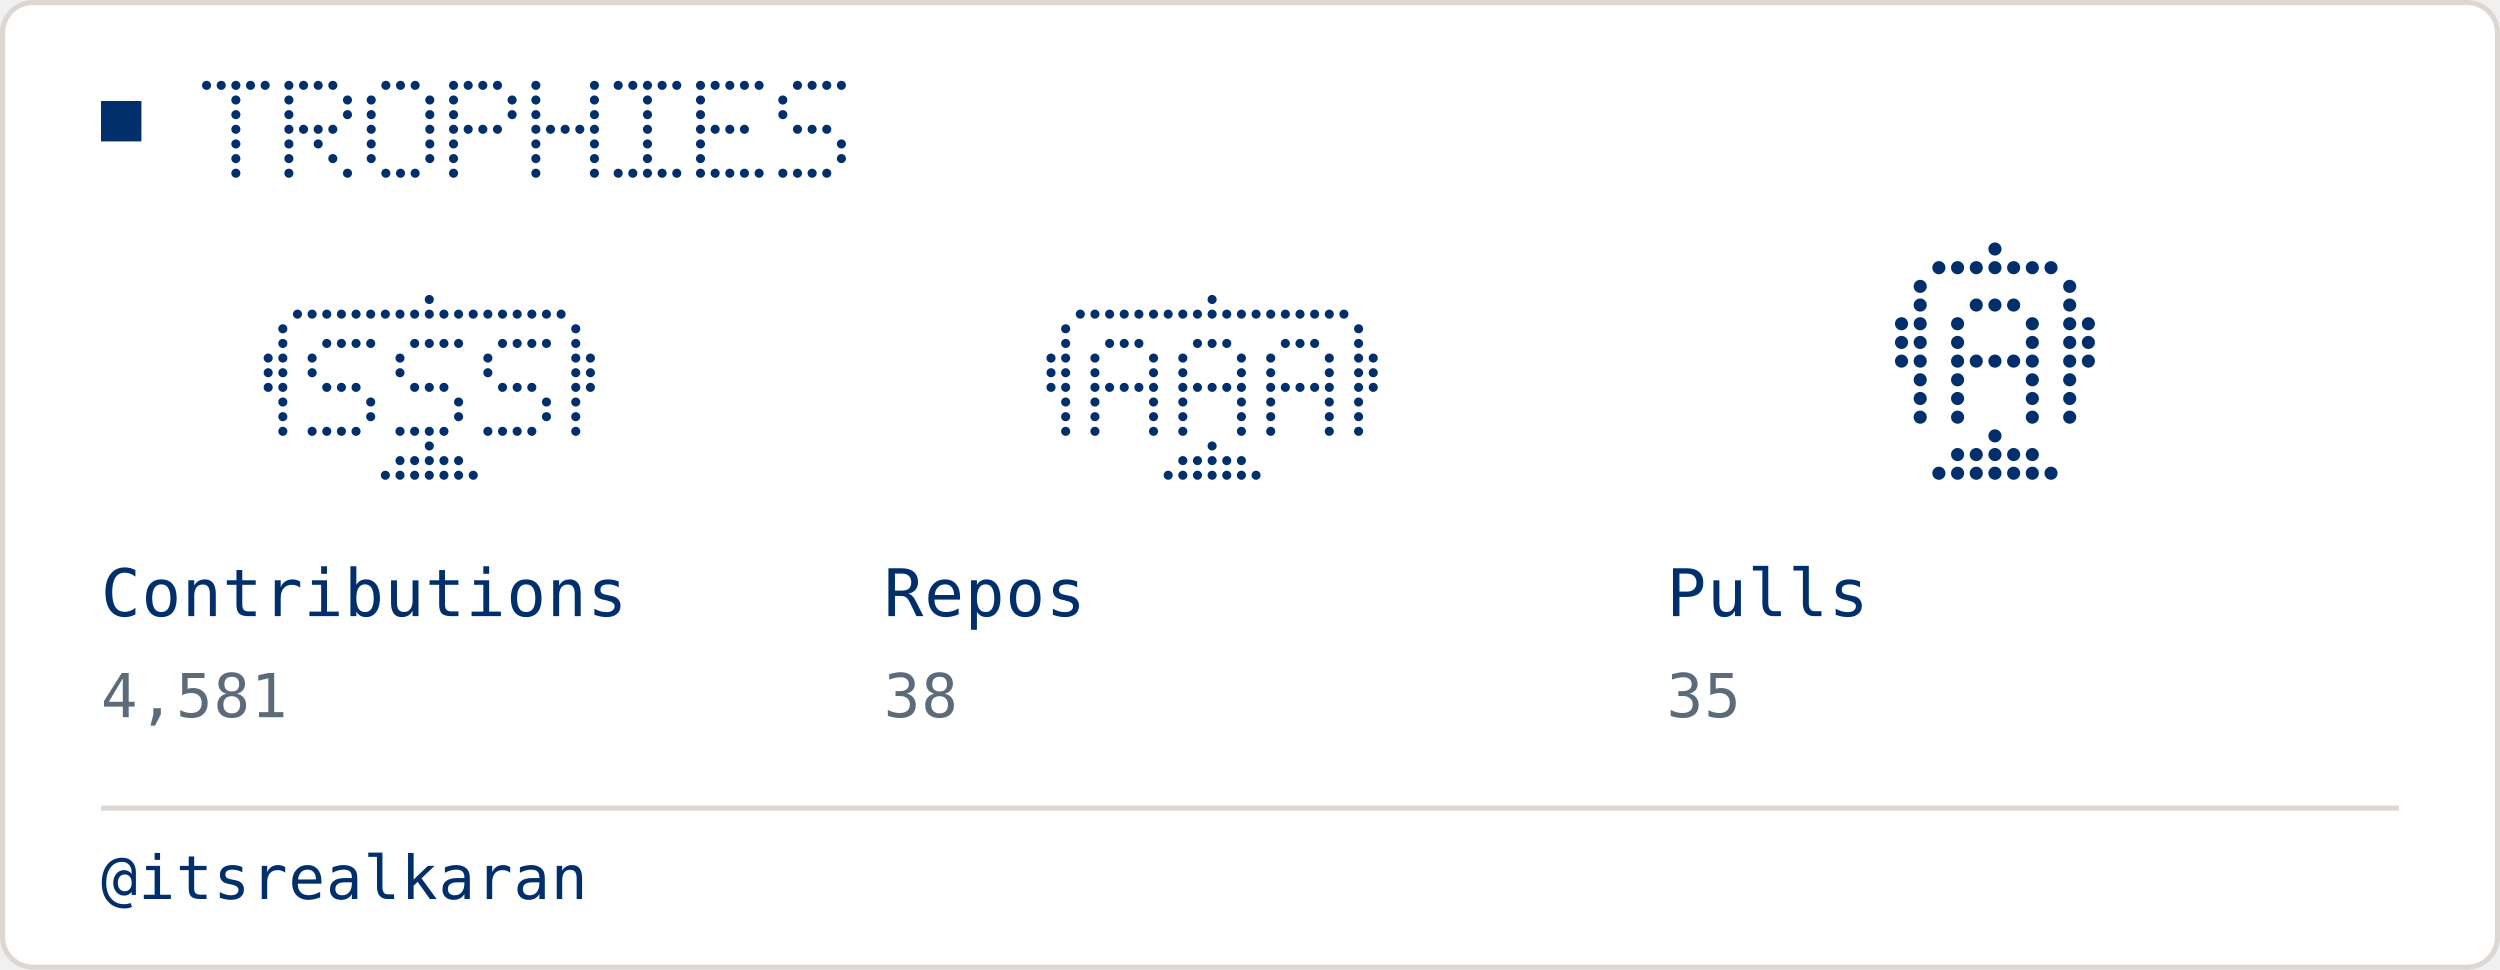
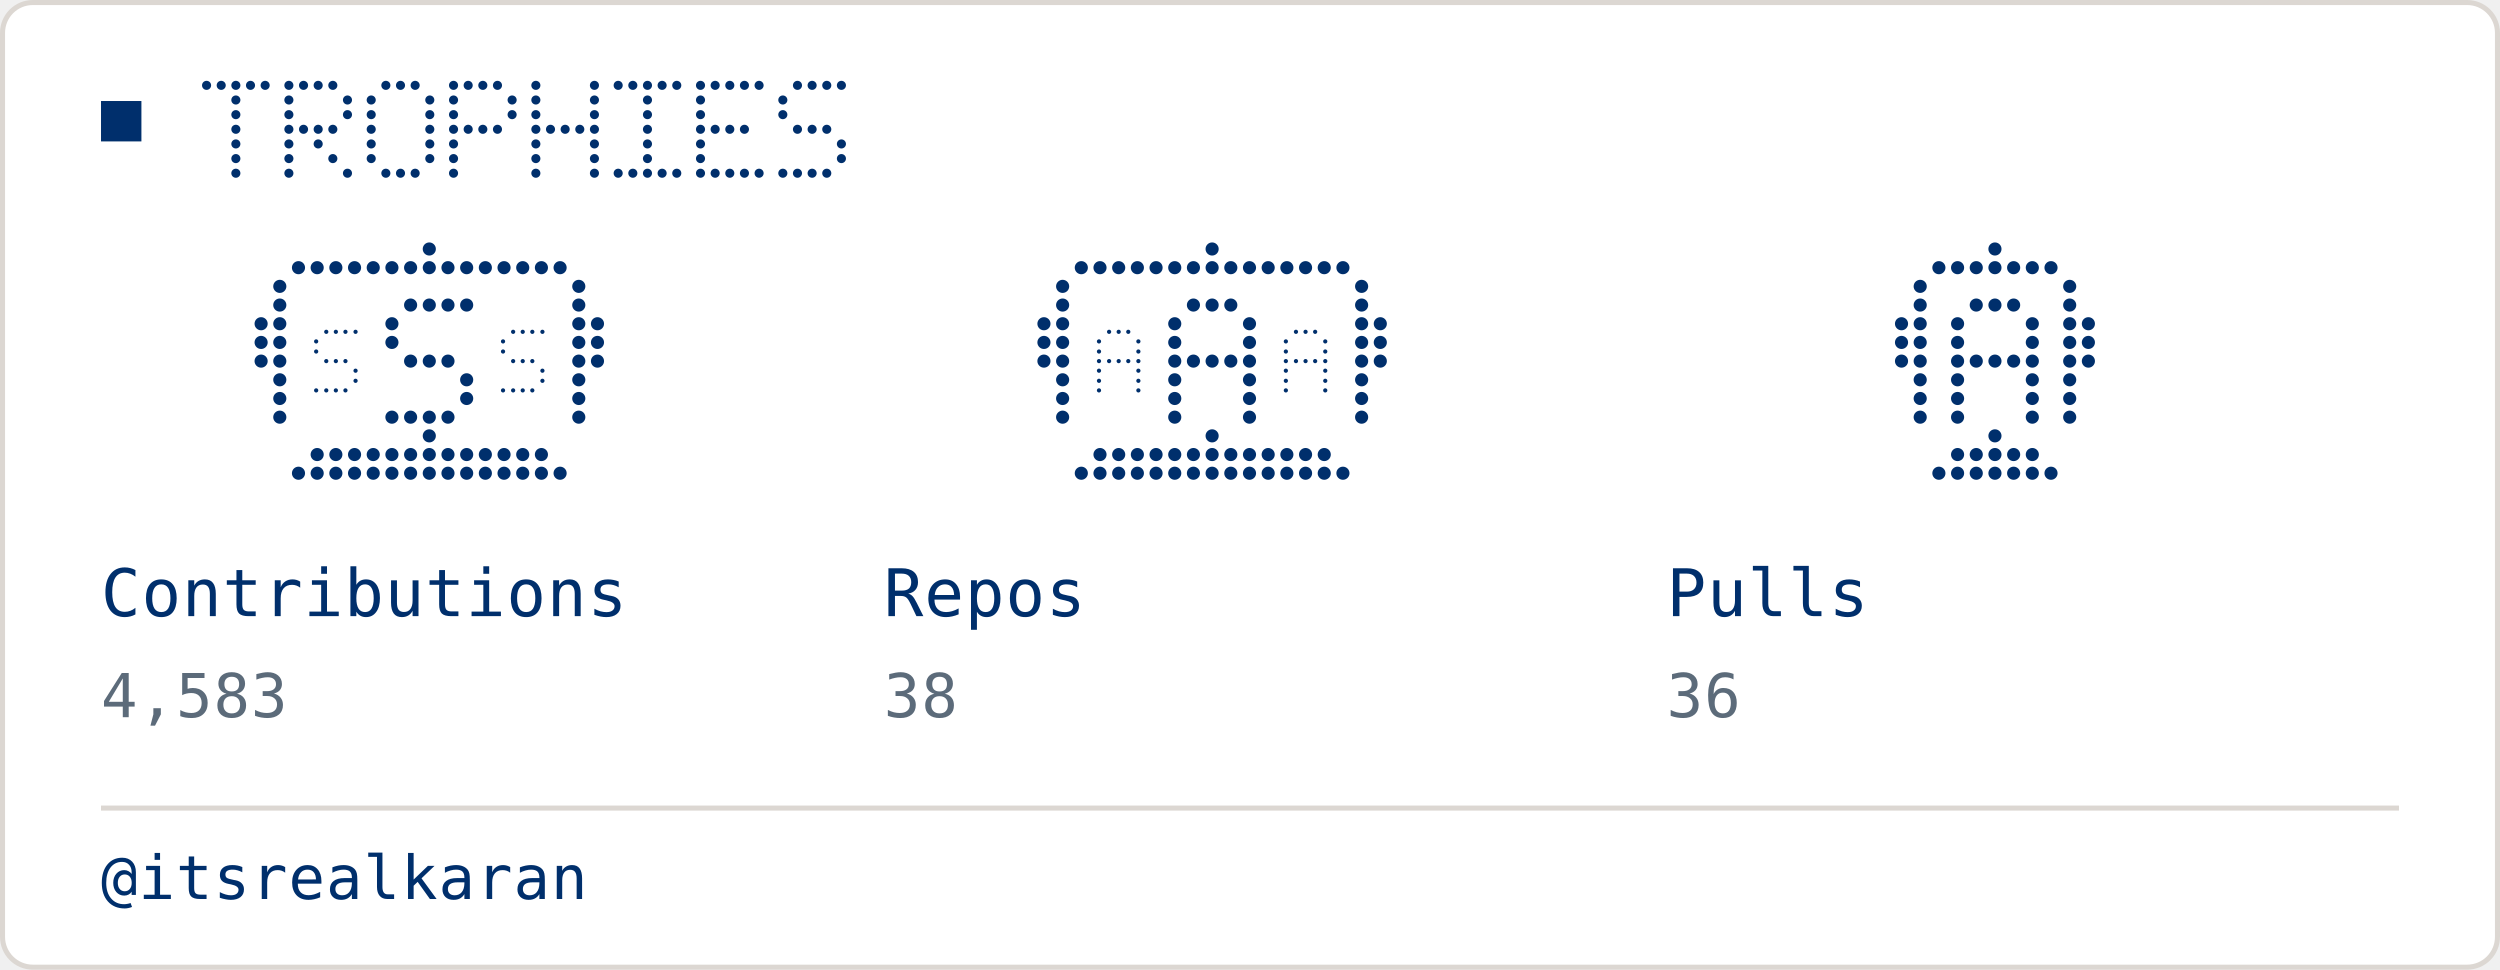
<svg xmlns="http://www.w3.org/2000/svg" width="495" height="192" viewBox="0 0 495 192" role="img">
  <rect x="0.5" y="0.5" width="494" height="191" rx="6" fill="#FFFFFF" stroke="#DCD7D2" stroke-width="1" />
  <rect x="20" y="20" width="8" height="8" fill="#002F6C" />
  <circle cx="40.9" cy="16.9" r="0.90" fill="#002F6C" />
  <circle cx="43.8" cy="16.9" r="0.90" fill="#002F6C" />
  <circle cx="46.7" cy="16.9" r="0.90" fill="#002F6C" />
  <circle cx="49.6" cy="16.9" r="0.90" fill="#002F6C" />
  <circle cx="52.5" cy="16.9" r="0.90" fill="#002F6C" />
  <circle cx="46.7" cy="19.8" r="0.90" fill="#002F6C" />
  <circle cx="46.7" cy="22.7" r="0.90" fill="#002F6C" />
  <circle cx="46.7" cy="25.6" r="0.90" fill="#002F6C" />
  <circle cx="46.7" cy="28.5" r="0.90" fill="#002F6C" />
  <circle cx="46.7" cy="31.4" r="0.90" fill="#002F6C" />
  <circle cx="46.7" cy="34.3" r="0.90" fill="#002F6C" />
  <circle cx="57.2" cy="16.9" r="0.90" fill="#002F6C" />
  <circle cx="60.1" cy="16.9" r="0.90" fill="#002F6C" />
  <circle cx="63.0" cy="16.9" r="0.90" fill="#002F6C" />
  <circle cx="65.9" cy="16.9" r="0.90" fill="#002F6C" />
  <circle cx="57.2" cy="19.8" r="0.90" fill="#002F6C" />
  <circle cx="68.8" cy="19.8" r="0.90" fill="#002F6C" />
  <circle cx="57.2" cy="22.7" r="0.90" fill="#002F6C" />
  <circle cx="68.8" cy="22.7" r="0.90" fill="#002F6C" />
  <circle cx="57.2" cy="25.6" r="0.90" fill="#002F6C" />
  <circle cx="60.1" cy="25.6" r="0.90" fill="#002F6C" />
  <circle cx="63.0" cy="25.6" r="0.90" fill="#002F6C" />
  <circle cx="65.9" cy="25.6" r="0.90" fill="#002F6C" />
  <circle cx="57.2" cy="28.5" r="0.90" fill="#002F6C" />
  <circle cx="63.0" cy="28.5" r="0.90" fill="#002F6C" />
  <circle cx="57.2" cy="31.4" r="0.90" fill="#002F6C" />
  <circle cx="65.9" cy="31.4" r="0.90" fill="#002F6C" />
  <circle cx="57.2" cy="34.3" r="0.90" fill="#002F6C" />
  <circle cx="68.8" cy="34.3" r="0.90" fill="#002F6C" />
  <circle cx="76.4" cy="16.9" r="0.90" fill="#002F6C" />
  <circle cx="79.3" cy="16.9" r="0.90" fill="#002F6C" />
  <circle cx="82.2" cy="16.9" r="0.90" fill="#002F6C" />
  <circle cx="73.5" cy="19.8" r="0.90" fill="#002F6C" />
  <circle cx="85.1" cy="19.8" r="0.90" fill="#002F6C" />
  <circle cx="73.5" cy="22.7" r="0.90" fill="#002F6C" />
  <circle cx="85.1" cy="22.7" r="0.90" fill="#002F6C" />
  <circle cx="73.5" cy="25.6" r="0.90" fill="#002F6C" />
  <circle cx="85.1" cy="25.6" r="0.90" fill="#002F6C" />
  <circle cx="73.5" cy="28.5" r="0.90" fill="#002F6C" />
  <circle cx="85.1" cy="28.5" r="0.90" fill="#002F6C" />
  <circle cx="73.5" cy="31.4" r="0.90" fill="#002F6C" />
  <circle cx="85.1" cy="31.4" r="0.90" fill="#002F6C" />
  <circle cx="76.4" cy="34.3" r="0.90" fill="#002F6C" />
  <circle cx="79.3" cy="34.3" r="0.90" fill="#002F6C" />
  <circle cx="82.2" cy="34.3" r="0.90" fill="#002F6C" />
  <circle cx="89.8" cy="16.9" r="0.90" fill="#002F6C" />
  <circle cx="92.7" cy="16.9" r="0.90" fill="#002F6C" />
  <circle cx="95.6" cy="16.9" r="0.90" fill="#002F6C" />
  <circle cx="98.5" cy="16.9" r="0.90" fill="#002F6C" />
  <circle cx="89.8" cy="19.8" r="0.90" fill="#002F6C" />
  <circle cx="101.4" cy="19.8" r="0.90" fill="#002F6C" />
  <circle cx="89.8" cy="22.7" r="0.90" fill="#002F6C" />
  <circle cx="101.4" cy="22.7" r="0.90" fill="#002F6C" />
  <circle cx="89.8" cy="25.6" r="0.90" fill="#002F6C" />
  <circle cx="92.7" cy="25.6" r="0.90" fill="#002F6C" />
  <circle cx="95.6" cy="25.6" r="0.90" fill="#002F6C" />
  <circle cx="98.5" cy="25.6" r="0.90" fill="#002F6C" />
  <circle cx="89.8" cy="28.5" r="0.90" fill="#002F6C" />
  <circle cx="89.8" cy="31.4" r="0.90" fill="#002F6C" />
  <circle cx="89.8" cy="34.3" r="0.90" fill="#002F6C" />
  <circle cx="106.1" cy="16.9" r="0.90" fill="#002F6C" />
  <circle cx="117.7" cy="16.9" r="0.90" fill="#002F6C" />
  <circle cx="106.1" cy="19.8" r="0.90" fill="#002F6C" />
  <circle cx="117.7" cy="19.8" r="0.90" fill="#002F6C" />
  <circle cx="106.1" cy="22.7" r="0.90" fill="#002F6C" />
  <circle cx="117.7" cy="22.7" r="0.90" fill="#002F6C" />
  <circle cx="106.1" cy="25.6" r="0.90" fill="#002F6C" />
  <circle cx="109.0" cy="25.6" r="0.90" fill="#002F6C" />
  <circle cx="111.9" cy="25.6" r="0.90" fill="#002F6C" />
  <circle cx="114.8" cy="25.6" r="0.90" fill="#002F6C" />
  <circle cx="117.7" cy="25.6" r="0.90" fill="#002F6C" />
  <circle cx="106.1" cy="28.5" r="0.90" fill="#002F6C" />
  <circle cx="117.7" cy="28.5" r="0.90" fill="#002F6C" />
  <circle cx="106.1" cy="31.4" r="0.90" fill="#002F6C" />
  <circle cx="117.7" cy="31.4" r="0.90" fill="#002F6C" />
  <circle cx="106.1" cy="34.3" r="0.90" fill="#002F6C" />
  <circle cx="117.7" cy="34.3" r="0.90" fill="#002F6C" />
  <circle cx="122.4" cy="16.9" r="0.90" fill="#002F6C" />
  <circle cx="125.3" cy="16.9" r="0.90" fill="#002F6C" />
  <circle cx="128.2" cy="16.9" r="0.90" fill="#002F6C" />
  <circle cx="131.1" cy="16.9" r="0.90" fill="#002F6C" />
  <circle cx="134.0" cy="16.9" r="0.90" fill="#002F6C" />
  <circle cx="128.2" cy="19.8" r="0.90" fill="#002F6C" />
  <circle cx="128.2" cy="22.7" r="0.90" fill="#002F6C" />
  <circle cx="128.2" cy="25.6" r="0.90" fill="#002F6C" />
  <circle cx="128.2" cy="28.5" r="0.90" fill="#002F6C" />
  <circle cx="128.2" cy="31.4" r="0.90" fill="#002F6C" />
  <circle cx="122.4" cy="34.3" r="0.90" fill="#002F6C" />
  <circle cx="125.3" cy="34.3" r="0.90" fill="#002F6C" />
  <circle cx="128.2" cy="34.3" r="0.90" fill="#002F6C" />
  <circle cx="131.1" cy="34.3" r="0.90" fill="#002F6C" />
  <circle cx="134.0" cy="34.3" r="0.90" fill="#002F6C" />
  <circle cx="138.7" cy="16.9" r="0.90" fill="#002F6C" />
  <circle cx="141.6" cy="16.9" r="0.90" fill="#002F6C" />
  <circle cx="144.5" cy="16.9" r="0.90" fill="#002F6C" />
  <circle cx="147.4" cy="16.9" r="0.90" fill="#002F6C" />
  <circle cx="150.3" cy="16.9" r="0.90" fill="#002F6C" />
  <circle cx="138.7" cy="19.8" r="0.90" fill="#002F6C" />
  <circle cx="138.7" cy="22.7" r="0.90" fill="#002F6C" />
  <circle cx="138.7" cy="25.6" r="0.90" fill="#002F6C" />
  <circle cx="141.6" cy="25.6" r="0.90" fill="#002F6C" />
  <circle cx="144.5" cy="25.6" r="0.90" fill="#002F6C" />
  <circle cx="147.4" cy="25.6" r="0.90" fill="#002F6C" />
  <circle cx="138.7" cy="28.5" r="0.90" fill="#002F6C" />
  <circle cx="138.7" cy="31.4" r="0.90" fill="#002F6C" />
  <circle cx="138.7" cy="34.3" r="0.90" fill="#002F6C" />
  <circle cx="141.6" cy="34.3" r="0.90" fill="#002F6C" />
  <circle cx="144.5" cy="34.3" r="0.90" fill="#002F6C" />
  <circle cx="147.4" cy="34.3" r="0.90" fill="#002F6C" />
  <circle cx="150.3" cy="34.3" r="0.90" fill="#002F6C" />
  <circle cx="157.9" cy="16.9" r="0.90" fill="#002F6C" />
  <circle cx="160.8" cy="16.9" r="0.90" fill="#002F6C" />
  <circle cx="163.7" cy="16.9" r="0.90" fill="#002F6C" />
  <circle cx="166.6" cy="16.9" r="0.90" fill="#002F6C" />
  <circle cx="155.0" cy="19.8" r="0.90" fill="#002F6C" />
  <circle cx="155.0" cy="22.7" r="0.90" fill="#002F6C" />
  <circle cx="157.9" cy="25.6" r="0.90" fill="#002F6C" />
  <circle cx="160.8" cy="25.6" r="0.90" fill="#002F6C" />
  <circle cx="163.7" cy="25.6" r="0.90" fill="#002F6C" />
  <circle cx="166.6" cy="28.5" r="0.90" fill="#002F6C" />
  <circle cx="166.6" cy="31.4" r="0.90" fill="#002F6C" />
  <circle cx="155.0" cy="34.3" r="0.90" fill="#002F6C" />
  <circle cx="157.9" cy="34.3" r="0.90" fill="#002F6C" />
  <circle cx="160.8" cy="34.3" r="0.90" fill="#002F6C" />
  <circle cx="163.7" cy="34.3" r="0.90" fill="#002F6C" />
-   <circle cx="85.0" cy="59.3" r="0.90" fill="#002F6C" />
-   <circle cx="58.9" cy="62.2" r="0.90" fill="#002F6C" />
-   <circle cx="61.8" cy="62.2" r="0.90" fill="#002F6C" />
-   <circle cx="64.7" cy="62.2" r="0.90" fill="#002F6C" />
-   <circle cx="67.6" cy="62.2" r="0.90" fill="#002F6C" />
-   <circle cx="70.5" cy="62.2" r="0.90" fill="#002F6C" />
-   <circle cx="73.4" cy="62.2" r="0.90" fill="#002F6C" />
-   <circle cx="76.3" cy="62.2" r="0.90" fill="#002F6C" />
-   <circle cx="79.2" cy="62.2" r="0.90" fill="#002F6C" />
-   <circle cx="82.1" cy="62.2" r="0.90" fill="#002F6C" />
-   <circle cx="85.0" cy="62.2" r="0.90" fill="#002F6C" />
-   <circle cx="87.9" cy="62.2" r="0.90" fill="#002F6C" />
-   <circle cx="90.8" cy="62.2" r="0.90" fill="#002F6C" />
-   <circle cx="93.7" cy="62.2" r="0.90" fill="#002F6C" />
-   <circle cx="96.6" cy="62.2" r="0.90" fill="#002F6C" />
-   <circle cx="99.5" cy="62.2" r="0.90" fill="#002F6C" />
-   <circle cx="102.4" cy="62.2" r="0.90" fill="#002F6C" />
-   <circle cx="105.3" cy="62.2" r="0.90" fill="#002F6C" />
-   <circle cx="108.2" cy="62.2" r="0.90" fill="#002F6C" />
-   <circle cx="111.1" cy="62.2" r="0.90" fill="#002F6C" />
-   <circle cx="56.0" cy="65.1" r="0.90" fill="#002F6C" />
-   <circle cx="114.0" cy="65.1" r="0.90" fill="#002F6C" />
-   <circle cx="56.0" cy="68.0" r="0.90" fill="#002F6C" />
-   <circle cx="114.0" cy="68.0" r="0.90" fill="#002F6C" />
-   <circle cx="56.0" cy="70.9" r="0.90" fill="#002F6C" />
-   <circle cx="114.0" cy="70.9" r="0.90" fill="#002F6C" />
-   <circle cx="56.0" cy="73.8" r="0.90" fill="#002F6C" />
-   <circle cx="114.0" cy="73.8" r="0.90" fill="#002F6C" />
-   <circle cx="56.0" cy="76.7" r="0.90" fill="#002F6C" />
-   <circle cx="114.0" cy="76.7" r="0.90" fill="#002F6C" />
-   <circle cx="56.0" cy="79.6" r="0.90" fill="#002F6C" />
-   <circle cx="114.0" cy="79.6" r="0.90" fill="#002F6C" />
-   <circle cx="56.0" cy="82.5" r="0.90" fill="#002F6C" />
-   <circle cx="114.0" cy="82.5" r="0.90" fill="#002F6C" />
-   <circle cx="56.0" cy="85.4" r="0.90" fill="#002F6C" />
-   <circle cx="114.0" cy="85.4" r="0.90" fill="#002F6C" />
-   <circle cx="53.1" cy="70.9" r="0.90" fill="#002F6C" />
-   <circle cx="116.9" cy="70.9" r="0.90" fill="#002F6C" />
-   <circle cx="53.1" cy="73.8" r="0.90" fill="#002F6C" />
-   <circle cx="116.9" cy="73.8" r="0.90" fill="#002F6C" />
-   <circle cx="53.1" cy="76.7" r="0.90" fill="#002F6C" />
-   <circle cx="116.9" cy="76.7" r="0.90" fill="#002F6C" />
-   <circle cx="85.0" cy="88.3" r="0.90" fill="#002F6C" />
-   <circle cx="79.2" cy="91.2" r="0.90" fill="#002F6C" />
-   <circle cx="82.1" cy="91.2" r="0.90" fill="#002F6C" />
-   <circle cx="85.0" cy="91.2" r="0.90" fill="#002F6C" />
-   <circle cx="87.9" cy="91.2" r="0.90" fill="#002F6C" />
-   <circle cx="90.8" cy="91.2" r="0.90" fill="#002F6C" />
-   <circle cx="76.3" cy="94.1" r="0.90" fill="#002F6C" />
-   <circle cx="79.2" cy="94.1" r="0.90" fill="#002F6C" />
-   <circle cx="82.1" cy="94.1" r="0.90" fill="#002F6C" />
-   <circle cx="85.0" cy="94.1" r="0.90" fill="#002F6C" />
-   <circle cx="87.9" cy="94.1" r="0.90" fill="#002F6C" />
-   <circle cx="90.8" cy="94.1" r="0.90" fill="#002F6C" />
-   <circle cx="93.7" cy="94.1" r="0.90" fill="#002F6C" />
-   <circle cx="64.7" cy="68.0" r="0.90" fill="#002F6C" />
-   <circle cx="67.6" cy="68.0" r="0.90" fill="#002F6C" />
-   <circle cx="70.5" cy="68.0" r="0.90" fill="#002F6C" />
-   <circle cx="73.4" cy="68.0" r="0.90" fill="#002F6C" />
-   <circle cx="61.8" cy="70.9" r="0.90" fill="#002F6C" />
-   <circle cx="61.8" cy="73.8" r="0.90" fill="#002F6C" />
-   <circle cx="64.7" cy="76.7" r="0.90" fill="#002F6C" />
-   <circle cx="67.6" cy="76.7" r="0.90" fill="#002F6C" />
-   <circle cx="70.5" cy="76.7" r="0.90" fill="#002F6C" />
-   <circle cx="73.4" cy="79.6" r="0.90" fill="#002F6C" />
-   <circle cx="73.4" cy="82.5" r="0.90" fill="#002F6C" />
-   <circle cx="61.8" cy="85.4" r="0.90" fill="#002F6C" />
-   <circle cx="64.7" cy="85.4" r="0.90" fill="#002F6C" />
-   <circle cx="67.6" cy="85.4" r="0.90" fill="#002F6C" />
-   <circle cx="70.5" cy="85.4" r="0.90" fill="#002F6C" />
-   <circle cx="82.1" cy="68.0" r="0.90" fill="#002F6C" />
-   <circle cx="85.0" cy="68.0" r="0.90" fill="#002F6C" />
-   <circle cx="87.9" cy="68.0" r="0.90" fill="#002F6C" />
-   <circle cx="90.8" cy="68.0" r="0.90" fill="#002F6C" />
-   <circle cx="79.2" cy="70.9" r="0.90" fill="#002F6C" />
-   <circle cx="79.2" cy="73.8" r="0.90" fill="#002F6C" />
-   <circle cx="82.1" cy="76.7" r="0.90" fill="#002F6C" />
-   <circle cx="85.0" cy="76.7" r="0.90" fill="#002F6C" />
-   <circle cx="87.9" cy="76.7" r="0.90" fill="#002F6C" />
-   <circle cx="90.8" cy="79.6" r="0.90" fill="#002F6C" />
-   <circle cx="90.8" cy="82.5" r="0.90" fill="#002F6C" />
-   <circle cx="79.2" cy="85.4" r="0.90" fill="#002F6C" />
-   <circle cx="82.1" cy="85.4" r="0.90" fill="#002F6C" />
-   <circle cx="85.0" cy="85.4" r="0.90" fill="#002F6C" />
-   <circle cx="87.9" cy="85.4" r="0.90" fill="#002F6C" />
-   <circle cx="99.5" cy="68.0" r="0.90" fill="#002F6C" />
-   <circle cx="102.4" cy="68.0" r="0.90" fill="#002F6C" />
-   <circle cx="105.3" cy="68.0" r="0.90" fill="#002F6C" />
-   <circle cx="108.2" cy="68.0" r="0.90" fill="#002F6C" />
-   <circle cx="96.6" cy="70.9" r="0.90" fill="#002F6C" />
-   <circle cx="96.6" cy="73.8" r="0.90" fill="#002F6C" />
-   <circle cx="99.5" cy="76.7" r="0.90" fill="#002F6C" />
-   <circle cx="102.4" cy="76.7" r="0.90" fill="#002F6C" />
-   <circle cx="105.3" cy="76.7" r="0.90" fill="#002F6C" />
-   <circle cx="108.2" cy="79.6" r="0.90" fill="#002F6C" />
-   <circle cx="108.2" cy="82.5" r="0.90" fill="#002F6C" />
-   <circle cx="96.6" cy="85.4" r="0.90" fill="#002F6C" />
-   <circle cx="99.5" cy="85.4" r="0.90" fill="#002F6C" />
-   <circle cx="102.4" cy="85.4" r="0.90" fill="#002F6C" />
-   <circle cx="105.3" cy="85.4" r="0.90" fill="#002F6C" />
+   <circle cx="85.0" cy="49.3" r="1.30" fill="#002F6C" />
+   <circle cx="59.1" cy="53.0" r="1.30" fill="#002F6C" />
+   <circle cx="62.8" cy="53.0" r="1.30" fill="#002F6C" />
+   <circle cx="66.5" cy="53.0" r="1.30" fill="#002F6C" />
+   <circle cx="70.2" cy="53.0" r="1.30" fill="#002F6C" />
+   <circle cx="73.9" cy="53.0" r="1.30" fill="#002F6C" />
+   <circle cx="77.6" cy="53.0" r="1.30" fill="#002F6C" />
+   <circle cx="81.3" cy="53.0" r="1.30" fill="#002F6C" />
+   <circle cx="85.0" cy="53.0" r="1.30" fill="#002F6C" />
+   <circle cx="88.7" cy="53.0" r="1.30" fill="#002F6C" />
+   <circle cx="92.4" cy="53.0" r="1.30" fill="#002F6C" />
+   <circle cx="96.1" cy="53.0" r="1.30" fill="#002F6C" />
+   <circle cx="99.8" cy="53.0" r="1.30" fill="#002F6C" />
+   <circle cx="103.5" cy="53.0" r="1.30" fill="#002F6C" />
+   <circle cx="107.2" cy="53.0" r="1.30" fill="#002F6C" />
+   <circle cx="110.9" cy="53.0" r="1.30" fill="#002F6C" />
+   <circle cx="55.4" cy="56.7" r="1.30" fill="#002F6C" />
+   <circle cx="114.6" cy="56.7" r="1.30" fill="#002F6C" />
+   <circle cx="55.4" cy="60.4" r="1.30" fill="#002F6C" />
+   <circle cx="114.6" cy="60.4" r="1.30" fill="#002F6C" />
+   <circle cx="55.4" cy="64.1" r="1.30" fill="#002F6C" />
+   <circle cx="114.6" cy="64.1" r="1.30" fill="#002F6C" />
+   <circle cx="55.4" cy="67.8" r="1.30" fill="#002F6C" />
+   <circle cx="114.6" cy="67.8" r="1.30" fill="#002F6C" />
+   <circle cx="55.4" cy="71.5" r="1.30" fill="#002F6C" />
+   <circle cx="114.6" cy="71.5" r="1.30" fill="#002F6C" />
+   <circle cx="55.4" cy="75.2" r="1.30" fill="#002F6C" />
+   <circle cx="114.6" cy="75.2" r="1.30" fill="#002F6C" />
+   <circle cx="55.4" cy="78.9" r="1.30" fill="#002F6C" />
+   <circle cx="114.6" cy="78.9" r="1.30" fill="#002F6C" />
+   <circle cx="55.4" cy="82.6" r="1.30" fill="#002F6C" />
+   <circle cx="114.6" cy="82.6" r="1.30" fill="#002F6C" />
+   <circle cx="51.7" cy="64.1" r="1.30" fill="#002F6C" />
+   <circle cx="118.3" cy="64.1" r="1.30" fill="#002F6C" />
+   <circle cx="51.7" cy="67.8" r="1.30" fill="#002F6C" />
+   <circle cx="118.3" cy="67.8" r="1.30" fill="#002F6C" />
+   <circle cx="51.7" cy="71.5" r="1.30" fill="#002F6C" />
+   <circle cx="118.3" cy="71.5" r="1.30" fill="#002F6C" />
+   <circle cx="85.0" cy="86.3" r="1.30" fill="#002F6C" />
+   <circle cx="62.8" cy="90.0" r="1.30" fill="#002F6C" />
+   <circle cx="66.5" cy="90.0" r="1.30" fill="#002F6C" />
+   <circle cx="70.2" cy="90.0" r="1.30" fill="#002F6C" />
+   <circle cx="73.9" cy="90.0" r="1.30" fill="#002F6C" />
+   <circle cx="77.6" cy="90.0" r="1.30" fill="#002F6C" />
+   <circle cx="81.3" cy="90.0" r="1.30" fill="#002F6C" />
+   <circle cx="85.0" cy="90.0" r="1.30" fill="#002F6C" />
+   <circle cx="88.7" cy="90.0" r="1.30" fill="#002F6C" />
+   <circle cx="92.4" cy="90.0" r="1.30" fill="#002F6C" />
+   <circle cx="96.1" cy="90.0" r="1.30" fill="#002F6C" />
+   <circle cx="99.8" cy="90.0" r="1.30" fill="#002F6C" />
+   <circle cx="103.5" cy="90.0" r="1.30" fill="#002F6C" />
+   <circle cx="107.2" cy="90.0" r="1.30" fill="#002F6C" />
+   <circle cx="59.1" cy="93.7" r="1.30" fill="#002F6C" />
+   <circle cx="62.8" cy="93.7" r="1.30" fill="#002F6C" />
+   <circle cx="66.5" cy="93.7" r="1.30" fill="#002F6C" />
+   <circle cx="70.2" cy="93.7" r="1.30" fill="#002F6C" />
+   <circle cx="73.9" cy="93.7" r="1.30" fill="#002F6C" />
+   <circle cx="77.6" cy="93.7" r="1.30" fill="#002F6C" />
+   <circle cx="81.3" cy="93.7" r="1.30" fill="#002F6C" />
+   <circle cx="85.0" cy="93.7" r="1.30" fill="#002F6C" />
+   <circle cx="88.7" cy="93.7" r="1.30" fill="#002F6C" />
+   <circle cx="92.4" cy="93.7" r="1.30" fill="#002F6C" />
+   <circle cx="96.1" cy="93.7" r="1.30" fill="#002F6C" />
+   <circle cx="99.8" cy="93.7" r="1.30" fill="#002F6C" />
+   <circle cx="103.5" cy="93.7" r="1.30" fill="#002F6C" />
+   <circle cx="107.2" cy="93.7" r="1.30" fill="#002F6C" />
+   <circle cx="110.9" cy="93.7" r="1.30" fill="#002F6C" />
+   <circle cx="81.3" cy="60.4" r="1.30" fill="#002F6C" />
+   <circle cx="85.0" cy="60.4" r="1.30" fill="#002F6C" />
+   <circle cx="88.7" cy="60.4" r="1.30" fill="#002F6C" />
+   <circle cx="92.4" cy="60.4" r="1.30" fill="#002F6C" />
+   <circle cx="77.6" cy="64.1" r="1.30" fill="#002F6C" />
+   <circle cx="77.6" cy="67.8" r="1.30" fill="#002F6C" />
+   <circle cx="81.3" cy="71.5" r="1.30" fill="#002F6C" />
+   <circle cx="85.0" cy="71.5" r="1.30" fill="#002F6C" />
+   <circle cx="88.7" cy="71.5" r="1.30" fill="#002F6C" />
+   <circle cx="92.4" cy="75.2" r="1.30" fill="#002F6C" />
+   <circle cx="92.4" cy="78.9" r="1.30" fill="#002F6C" />
+   <circle cx="77.6" cy="82.6" r="1.30" fill="#002F6C" />
+   <circle cx="81.3" cy="82.6" r="1.30" fill="#002F6C" />
+   <circle cx="85.0" cy="82.6" r="1.30" fill="#002F6C" />
+   <circle cx="88.7" cy="82.6" r="1.30" fill="#002F6C" />
+   <circle cx="64.6" cy="65.7" r="0.42" fill="#002F6C" />
+   <circle cx="66.5" cy="65.7" r="0.42" fill="#002F6C" />
+   <circle cx="68.4" cy="65.7" r="0.42" fill="#002F6C" />
+   <circle cx="70.4" cy="65.7" r="0.42" fill="#002F6C" />
+   <circle cx="62.6" cy="67.6" r="0.42" fill="#002F6C" />
+   <circle cx="62.6" cy="69.6" r="0.42" fill="#002F6C" />
+   <circle cx="64.6" cy="71.5" r="0.42" fill="#002F6C" />
+   <circle cx="66.5" cy="71.5" r="0.42" fill="#002F6C" />
+   <circle cx="68.4" cy="71.5" r="0.42" fill="#002F6C" />
+   <circle cx="70.4" cy="73.4" r="0.42" fill="#002F6C" />
+   <circle cx="70.4" cy="75.4" r="0.42" fill="#002F6C" />
+   <circle cx="62.6" cy="77.3" r="0.42" fill="#002F6C" />
+   <circle cx="64.6" cy="77.3" r="0.42" fill="#002F6C" />
+   <circle cx="66.5" cy="77.3" r="0.42" fill="#002F6C" />
+   <circle cx="68.4" cy="77.3" r="0.42" fill="#002F6C" />
+   <circle cx="101.6" cy="65.7" r="0.42" fill="#002F6C" />
+   <circle cx="103.5" cy="65.7" r="0.42" fill="#002F6C" />
+   <circle cx="105.4" cy="65.7" r="0.42" fill="#002F6C" />
+   <circle cx="107.4" cy="65.7" r="0.42" fill="#002F6C" />
+   <circle cx="99.6" cy="67.6" r="0.42" fill="#002F6C" />
+   <circle cx="99.6" cy="69.6" r="0.42" fill="#002F6C" />
+   <circle cx="101.6" cy="71.5" r="0.42" fill="#002F6C" />
+   <circle cx="103.5" cy="71.5" r="0.42" fill="#002F6C" />
+   <circle cx="105.4" cy="71.5" r="0.42" fill="#002F6C" />
+   <circle cx="107.4" cy="73.4" r="0.42" fill="#002F6C" />
+   <circle cx="107.4" cy="75.4" r="0.42" fill="#002F6C" />
+   <circle cx="99.6" cy="77.3" r="0.42" fill="#002F6C" />
+   <circle cx="101.6" cy="77.3" r="0.42" fill="#002F6C" />
+   <circle cx="103.5" cy="77.3" r="0.42" fill="#002F6C" />
+   <circle cx="105.4" cy="77.3" r="0.42" fill="#002F6C" />
  <text x="20" y="122" fill="#002F6C" font-family="ui-monospace, Geist Mono, monospace" font-size="13" letter-spacing="0.2" dominant-baseline="auto">Contributions</text>
-   <text x="20" y="142" fill="#5C6B7A" font-family="ui-monospace, Geist Mono, monospace" font-size="12" letter-spacing="0.2" dominant-baseline="auto">4,581</text>
-   <circle cx="240.0" cy="59.3" r="0.90" fill="#002F6C" />
-   <circle cx="213.9" cy="62.2" r="0.90" fill="#002F6C" />
-   <circle cx="216.8" cy="62.2" r="0.90" fill="#002F6C" />
-   <circle cx="219.7" cy="62.2" r="0.90" fill="#002F6C" />
-   <circle cx="222.6" cy="62.2" r="0.90" fill="#002F6C" />
-   <circle cx="225.5" cy="62.2" r="0.90" fill="#002F6C" />
-   <circle cx="228.4" cy="62.2" r="0.90" fill="#002F6C" />
-   <circle cx="231.3" cy="62.2" r="0.90" fill="#002F6C" />
-   <circle cx="234.2" cy="62.2" r="0.90" fill="#002F6C" />
-   <circle cx="237.1" cy="62.2" r="0.90" fill="#002F6C" />
-   <circle cx="240.0" cy="62.2" r="0.90" fill="#002F6C" />
-   <circle cx="242.9" cy="62.2" r="0.90" fill="#002F6C" />
-   <circle cx="245.8" cy="62.2" r="0.90" fill="#002F6C" />
-   <circle cx="248.7" cy="62.2" r="0.90" fill="#002F6C" />
-   <circle cx="251.6" cy="62.2" r="0.90" fill="#002F6C" />
-   <circle cx="254.5" cy="62.2" r="0.90" fill="#002F6C" />
-   <circle cx="257.4" cy="62.2" r="0.90" fill="#002F6C" />
-   <circle cx="260.3" cy="62.2" r="0.90" fill="#002F6C" />
-   <circle cx="263.2" cy="62.2" r="0.90" fill="#002F6C" />
-   <circle cx="266.1" cy="62.2" r="0.90" fill="#002F6C" />
-   <circle cx="211.0" cy="65.1" r="0.90" fill="#002F6C" />
-   <circle cx="269.0" cy="65.1" r="0.90" fill="#002F6C" />
-   <circle cx="211.0" cy="68.0" r="0.90" fill="#002F6C" />
-   <circle cx="269.0" cy="68.0" r="0.90" fill="#002F6C" />
-   <circle cx="211.0" cy="70.9" r="0.90" fill="#002F6C" />
-   <circle cx="269.0" cy="70.9" r="0.90" fill="#002F6C" />
-   <circle cx="211.0" cy="73.8" r="0.90" fill="#002F6C" />
-   <circle cx="269.0" cy="73.8" r="0.90" fill="#002F6C" />
-   <circle cx="211.0" cy="76.7" r="0.90" fill="#002F6C" />
-   <circle cx="269.0" cy="76.7" r="0.90" fill="#002F6C" />
-   <circle cx="211.0" cy="79.6" r="0.90" fill="#002F6C" />
-   <circle cx="269.0" cy="79.6" r="0.90" fill="#002F6C" />
-   <circle cx="211.0" cy="82.5" r="0.90" fill="#002F6C" />
-   <circle cx="269.0" cy="82.5" r="0.90" fill="#002F6C" />
-   <circle cx="211.0" cy="85.4" r="0.90" fill="#002F6C" />
-   <circle cx="269.0" cy="85.4" r="0.90" fill="#002F6C" />
-   <circle cx="208.1" cy="70.9" r="0.90" fill="#002F6C" />
-   <circle cx="271.9" cy="70.9" r="0.90" fill="#002F6C" />
-   <circle cx="208.1" cy="73.8" r="0.90" fill="#002F6C" />
-   <circle cx="271.9" cy="73.8" r="0.90" fill="#002F6C" />
-   <circle cx="208.1" cy="76.7" r="0.90" fill="#002F6C" />
-   <circle cx="271.9" cy="76.7" r="0.90" fill="#002F6C" />
-   <circle cx="240.0" cy="88.3" r="0.90" fill="#002F6C" />
-   <circle cx="234.2" cy="91.2" r="0.90" fill="#002F6C" />
-   <circle cx="237.1" cy="91.2" r="0.90" fill="#002F6C" />
-   <circle cx="240.0" cy="91.2" r="0.90" fill="#002F6C" />
-   <circle cx="242.9" cy="91.2" r="0.90" fill="#002F6C" />
-   <circle cx="245.8" cy="91.2" r="0.90" fill="#002F6C" />
-   <circle cx="231.3" cy="94.1" r="0.90" fill="#002F6C" />
-   <circle cx="234.2" cy="94.1" r="0.90" fill="#002F6C" />
-   <circle cx="237.1" cy="94.1" r="0.90" fill="#002F6C" />
-   <circle cx="240.0" cy="94.1" r="0.90" fill="#002F6C" />
-   <circle cx="242.9" cy="94.1" r="0.90" fill="#002F6C" />
-   <circle cx="245.8" cy="94.1" r="0.90" fill="#002F6C" />
-   <circle cx="248.7" cy="94.1" r="0.90" fill="#002F6C" />
-   <circle cx="219.7" cy="68.0" r="0.90" fill="#002F6C" />
-   <circle cx="222.6" cy="68.0" r="0.90" fill="#002F6C" />
-   <circle cx="225.5" cy="68.0" r="0.90" fill="#002F6C" />
-   <circle cx="216.8" cy="70.9" r="0.90" fill="#002F6C" />
-   <circle cx="228.4" cy="70.9" r="0.90" fill="#002F6C" />
-   <circle cx="216.8" cy="73.8" r="0.90" fill="#002F6C" />
-   <circle cx="228.4" cy="73.8" r="0.90" fill="#002F6C" />
-   <circle cx="216.8" cy="76.7" r="0.90" fill="#002F6C" />
-   <circle cx="219.7" cy="76.7" r="0.90" fill="#002F6C" />
-   <circle cx="222.6" cy="76.7" r="0.90" fill="#002F6C" />
-   <circle cx="225.5" cy="76.7" r="0.90" fill="#002F6C" />
-   <circle cx="228.4" cy="76.7" r="0.90" fill="#002F6C" />
-   <circle cx="216.8" cy="79.6" r="0.90" fill="#002F6C" />
-   <circle cx="228.4" cy="79.6" r="0.90" fill="#002F6C" />
-   <circle cx="216.8" cy="82.5" r="0.90" fill="#002F6C" />
-   <circle cx="228.4" cy="82.5" r="0.90" fill="#002F6C" />
-   <circle cx="216.8" cy="85.4" r="0.90" fill="#002F6C" />
-   <circle cx="228.4" cy="85.4" r="0.90" fill="#002F6C" />
-   <circle cx="237.1" cy="68.0" r="0.90" fill="#002F6C" />
-   <circle cx="240.0" cy="68.0" r="0.90" fill="#002F6C" />
-   <circle cx="242.9" cy="68.0" r="0.90" fill="#002F6C" />
-   <circle cx="234.2" cy="70.9" r="0.90" fill="#002F6C" />
-   <circle cx="245.8" cy="70.9" r="0.90" fill="#002F6C" />
-   <circle cx="234.2" cy="73.8" r="0.90" fill="#002F6C" />
-   <circle cx="245.8" cy="73.8" r="0.90" fill="#002F6C" />
-   <circle cx="234.2" cy="76.7" r="0.90" fill="#002F6C" />
-   <circle cx="237.1" cy="76.7" r="0.90" fill="#002F6C" />
-   <circle cx="240.0" cy="76.7" r="0.90" fill="#002F6C" />
-   <circle cx="242.9" cy="76.7" r="0.90" fill="#002F6C" />
-   <circle cx="245.8" cy="76.7" r="0.90" fill="#002F6C" />
-   <circle cx="234.2" cy="79.6" r="0.90" fill="#002F6C" />
-   <circle cx="245.8" cy="79.6" r="0.90" fill="#002F6C" />
-   <circle cx="234.2" cy="82.5" r="0.90" fill="#002F6C" />
-   <circle cx="245.8" cy="82.5" r="0.90" fill="#002F6C" />
-   <circle cx="234.2" cy="85.4" r="0.90" fill="#002F6C" />
-   <circle cx="245.8" cy="85.4" r="0.90" fill="#002F6C" />
-   <circle cx="254.5" cy="68.0" r="0.90" fill="#002F6C" />
-   <circle cx="257.4" cy="68.0" r="0.90" fill="#002F6C" />
-   <circle cx="260.3" cy="68.0" r="0.90" fill="#002F6C" />
-   <circle cx="251.6" cy="70.9" r="0.90" fill="#002F6C" />
-   <circle cx="263.2" cy="70.9" r="0.90" fill="#002F6C" />
-   <circle cx="251.6" cy="73.8" r="0.90" fill="#002F6C" />
-   <circle cx="263.2" cy="73.8" r="0.90" fill="#002F6C" />
-   <circle cx="251.6" cy="76.7" r="0.90" fill="#002F6C" />
-   <circle cx="254.5" cy="76.7" r="0.90" fill="#002F6C" />
-   <circle cx="257.4" cy="76.7" r="0.90" fill="#002F6C" />
-   <circle cx="260.3" cy="76.7" r="0.90" fill="#002F6C" />
-   <circle cx="263.2" cy="76.7" r="0.90" fill="#002F6C" />
-   <circle cx="251.6" cy="79.6" r="0.90" fill="#002F6C" />
-   <circle cx="263.2" cy="79.6" r="0.90" fill="#002F6C" />
-   <circle cx="251.6" cy="82.5" r="0.90" fill="#002F6C" />
-   <circle cx="263.2" cy="82.5" r="0.90" fill="#002F6C" />
-   <circle cx="251.6" cy="85.4" r="0.90" fill="#002F6C" />
-   <circle cx="263.2" cy="85.4" r="0.90" fill="#002F6C" />
+   <text x="20" y="142" fill="#5C6B7A" font-family="ui-monospace, Geist Mono, monospace" font-size="12" letter-spacing="0.2" dominant-baseline="auto">4,583</text>
+   <circle cx="240.0" cy="49.3" r="1.30" fill="#002F6C" />
+   <circle cx="214.1" cy="53.0" r="1.30" fill="#002F6C" />
+   <circle cx="217.8" cy="53.0" r="1.30" fill="#002F6C" />
+   <circle cx="221.5" cy="53.0" r="1.30" fill="#002F6C" />
+   <circle cx="225.2" cy="53.0" r="1.30" fill="#002F6C" />
+   <circle cx="228.9" cy="53.0" r="1.30" fill="#002F6C" />
+   <circle cx="232.6" cy="53.0" r="1.30" fill="#002F6C" />
+   <circle cx="236.3" cy="53.0" r="1.30" fill="#002F6C" />
+   <circle cx="240.0" cy="53.0" r="1.30" fill="#002F6C" />
+   <circle cx="243.7" cy="53.0" r="1.30" fill="#002F6C" />
+   <circle cx="247.4" cy="53.0" r="1.30" fill="#002F6C" />
+   <circle cx="251.1" cy="53.0" r="1.30" fill="#002F6C" />
+   <circle cx="254.8" cy="53.0" r="1.30" fill="#002F6C" />
+   <circle cx="258.5" cy="53.0" r="1.30" fill="#002F6C" />
+   <circle cx="262.2" cy="53.0" r="1.30" fill="#002F6C" />
+   <circle cx="265.9" cy="53.0" r="1.30" fill="#002F6C" />
+   <circle cx="210.4" cy="56.7" r="1.30" fill="#002F6C" />
+   <circle cx="269.6" cy="56.7" r="1.30" fill="#002F6C" />
+   <circle cx="210.4" cy="60.4" r="1.30" fill="#002F6C" />
+   <circle cx="269.6" cy="60.4" r="1.30" fill="#002F6C" />
+   <circle cx="210.4" cy="64.1" r="1.30" fill="#002F6C" />
+   <circle cx="269.6" cy="64.1" r="1.30" fill="#002F6C" />
+   <circle cx="210.4" cy="67.8" r="1.30" fill="#002F6C" />
+   <circle cx="269.6" cy="67.8" r="1.30" fill="#002F6C" />
+   <circle cx="210.4" cy="71.5" r="1.30" fill="#002F6C" />
+   <circle cx="269.6" cy="71.5" r="1.30" fill="#002F6C" />
+   <circle cx="210.4" cy="75.2" r="1.30" fill="#002F6C" />
+   <circle cx="269.6" cy="75.2" r="1.30" fill="#002F6C" />
+   <circle cx="210.4" cy="78.9" r="1.30" fill="#002F6C" />
+   <circle cx="269.6" cy="78.9" r="1.30" fill="#002F6C" />
+   <circle cx="210.4" cy="82.6" r="1.30" fill="#002F6C" />
+   <circle cx="269.6" cy="82.6" r="1.30" fill="#002F6C" />
+   <circle cx="206.7" cy="64.1" r="1.30" fill="#002F6C" />
+   <circle cx="273.3" cy="64.1" r="1.30" fill="#002F6C" />
+   <circle cx="206.7" cy="67.8" r="1.30" fill="#002F6C" />
+   <circle cx="273.3" cy="67.8" r="1.30" fill="#002F6C" />
+   <circle cx="206.7" cy="71.5" r="1.30" fill="#002F6C" />
+   <circle cx="273.3" cy="71.5" r="1.30" fill="#002F6C" />
+   <circle cx="240.0" cy="86.3" r="1.30" fill="#002F6C" />
+   <circle cx="217.8" cy="90.0" r="1.30" fill="#002F6C" />
+   <circle cx="221.5" cy="90.0" r="1.30" fill="#002F6C" />
+   <circle cx="225.2" cy="90.0" r="1.30" fill="#002F6C" />
+   <circle cx="228.9" cy="90.0" r="1.30" fill="#002F6C" />
+   <circle cx="232.6" cy="90.0" r="1.30" fill="#002F6C" />
+   <circle cx="236.3" cy="90.0" r="1.30" fill="#002F6C" />
+   <circle cx="240.0" cy="90.0" r="1.30" fill="#002F6C" />
+   <circle cx="243.7" cy="90.0" r="1.30" fill="#002F6C" />
+   <circle cx="247.4" cy="90.0" r="1.30" fill="#002F6C" />
+   <circle cx="251.1" cy="90.0" r="1.30" fill="#002F6C" />
+   <circle cx="254.8" cy="90.0" r="1.30" fill="#002F6C" />
+   <circle cx="258.5" cy="90.0" r="1.30" fill="#002F6C" />
+   <circle cx="262.2" cy="90.0" r="1.30" fill="#002F6C" />
+   <circle cx="214.1" cy="93.7" r="1.30" fill="#002F6C" />
+   <circle cx="217.8" cy="93.7" r="1.30" fill="#002F6C" />
+   <circle cx="221.5" cy="93.7" r="1.30" fill="#002F6C" />
+   <circle cx="225.2" cy="93.7" r="1.30" fill="#002F6C" />
+   <circle cx="228.9" cy="93.7" r="1.30" fill="#002F6C" />
+   <circle cx="232.6" cy="93.7" r="1.30" fill="#002F6C" />
+   <circle cx="236.3" cy="93.7" r="1.30" fill="#002F6C" />
+   <circle cx="240.0" cy="93.7" r="1.30" fill="#002F6C" />
+   <circle cx="243.7" cy="93.7" r="1.30" fill="#002F6C" />
+   <circle cx="247.4" cy="93.7" r="1.30" fill="#002F6C" />
+   <circle cx="251.1" cy="93.7" r="1.30" fill="#002F6C" />
+   <circle cx="254.8" cy="93.7" r="1.30" fill="#002F6C" />
+   <circle cx="258.5" cy="93.7" r="1.30" fill="#002F6C" />
+   <circle cx="262.2" cy="93.7" r="1.30" fill="#002F6C" />
+   <circle cx="265.9" cy="93.7" r="1.30" fill="#002F6C" />
+   <circle cx="236.3" cy="60.4" r="1.30" fill="#002F6C" />
+   <circle cx="240.0" cy="60.4" r="1.30" fill="#002F6C" />
+   <circle cx="243.7" cy="60.4" r="1.30" fill="#002F6C" />
+   <circle cx="232.6" cy="64.1" r="1.30" fill="#002F6C" />
+   <circle cx="247.4" cy="64.1" r="1.30" fill="#002F6C" />
+   <circle cx="232.6" cy="67.8" r="1.30" fill="#002F6C" />
+   <circle cx="247.4" cy="67.8" r="1.30" fill="#002F6C" />
+   <circle cx="232.6" cy="71.5" r="1.30" fill="#002F6C" />
+   <circle cx="236.3" cy="71.5" r="1.30" fill="#002F6C" />
+   <circle cx="240.0" cy="71.5" r="1.30" fill="#002F6C" />
+   <circle cx="243.7" cy="71.5" r="1.30" fill="#002F6C" />
+   <circle cx="247.4" cy="71.5" r="1.30" fill="#002F6C" />
+   <circle cx="232.6" cy="75.2" r="1.30" fill="#002F6C" />
+   <circle cx="247.4" cy="75.2" r="1.30" fill="#002F6C" />
+   <circle cx="232.6" cy="78.9" r="1.30" fill="#002F6C" />
+   <circle cx="247.4" cy="78.9" r="1.30" fill="#002F6C" />
+   <circle cx="232.6" cy="82.6" r="1.30" fill="#002F6C" />
+   <circle cx="247.4" cy="82.6" r="1.30" fill="#002F6C" />
+   <circle cx="219.6" cy="65.7" r="0.42" fill="#002F6C" />
+   <circle cx="221.5" cy="65.7" r="0.42" fill="#002F6C" />
+   <circle cx="223.4" cy="65.7" r="0.42" fill="#002F6C" />
+   <circle cx="217.6" cy="67.6" r="0.42" fill="#002F6C" />
+   <circle cx="225.4" cy="67.6" r="0.42" fill="#002F6C" />
+   <circle cx="217.6" cy="69.6" r="0.42" fill="#002F6C" />
+   <circle cx="225.4" cy="69.6" r="0.42" fill="#002F6C" />
+   <circle cx="217.6" cy="71.5" r="0.42" fill="#002F6C" />
+   <circle cx="219.6" cy="71.5" r="0.42" fill="#002F6C" />
+   <circle cx="221.5" cy="71.5" r="0.42" fill="#002F6C" />
+   <circle cx="223.4" cy="71.5" r="0.42" fill="#002F6C" />
+   <circle cx="225.4" cy="71.5" r="0.42" fill="#002F6C" />
+   <circle cx="217.6" cy="73.4" r="0.42" fill="#002F6C" />
+   <circle cx="225.4" cy="73.4" r="0.42" fill="#002F6C" />
+   <circle cx="217.6" cy="75.4" r="0.42" fill="#002F6C" />
+   <circle cx="225.4" cy="75.4" r="0.42" fill="#002F6C" />
+   <circle cx="217.6" cy="77.3" r="0.42" fill="#002F6C" />
+   <circle cx="225.4" cy="77.3" r="0.42" fill="#002F6C" />
+   <circle cx="256.6" cy="65.7" r="0.42" fill="#002F6C" />
+   <circle cx="258.5" cy="65.7" r="0.42" fill="#002F6C" />
+   <circle cx="260.4" cy="65.7" r="0.42" fill="#002F6C" />
+   <circle cx="254.6" cy="67.6" r="0.42" fill="#002F6C" />
+   <circle cx="262.4" cy="67.6" r="0.42" fill="#002F6C" />
+   <circle cx="254.6" cy="69.6" r="0.42" fill="#002F6C" />
+   <circle cx="262.4" cy="69.6" r="0.42" fill="#002F6C" />
+   <circle cx="254.6" cy="71.5" r="0.42" fill="#002F6C" />
+   <circle cx="256.6" cy="71.5" r="0.42" fill="#002F6C" />
+   <circle cx="258.5" cy="71.5" r="0.42" fill="#002F6C" />
+   <circle cx="260.4" cy="71.5" r="0.42" fill="#002F6C" />
+   <circle cx="262.4" cy="71.5" r="0.42" fill="#002F6C" />
+   <circle cx="254.6" cy="73.4" r="0.42" fill="#002F6C" />
+   <circle cx="262.4" cy="73.4" r="0.42" fill="#002F6C" />
+   <circle cx="254.6" cy="75.4" r="0.42" fill="#002F6C" />
+   <circle cx="262.4" cy="75.4" r="0.42" fill="#002F6C" />
+   <circle cx="254.6" cy="77.3" r="0.42" fill="#002F6C" />
+   <circle cx="262.4" cy="77.3" r="0.42" fill="#002F6C" />
  <text x="175" y="122" fill="#002F6C" font-family="ui-monospace, Geist Mono, monospace" font-size="13" letter-spacing="0.2" dominant-baseline="auto">Repos</text>
  <text x="175" y="142" fill="#5C6B7A" font-family="ui-monospace, Geist Mono, monospace" font-size="12" letter-spacing="0.2" dominant-baseline="auto">38</text>
  <circle cx="395.0" cy="49.3" r="1.30" fill="#002F6C" />
  <circle cx="383.9" cy="53.0" r="1.30" fill="#002F6C" />
  <circle cx="387.6" cy="53.0" r="1.30" fill="#002F6C" />
  <circle cx="391.3" cy="53.0" r="1.30" fill="#002F6C" />
  <circle cx="395.0" cy="53.0" r="1.30" fill="#002F6C" />
  <circle cx="398.7" cy="53.0" r="1.30" fill="#002F6C" />
  <circle cx="402.4" cy="53.0" r="1.30" fill="#002F6C" />
  <circle cx="406.1" cy="53.0" r="1.30" fill="#002F6C" />
  <circle cx="380.2" cy="56.7" r="1.30" fill="#002F6C" />
  <circle cx="409.8" cy="56.7" r="1.30" fill="#002F6C" />
  <circle cx="380.2" cy="60.4" r="1.30" fill="#002F6C" />
  <circle cx="409.8" cy="60.4" r="1.30" fill="#002F6C" />
  <circle cx="380.2" cy="64.1" r="1.30" fill="#002F6C" />
  <circle cx="409.8" cy="64.1" r="1.30" fill="#002F6C" />
  <circle cx="380.2" cy="67.8" r="1.30" fill="#002F6C" />
  <circle cx="409.8" cy="67.8" r="1.30" fill="#002F6C" />
  <circle cx="380.2" cy="71.5" r="1.30" fill="#002F6C" />
  <circle cx="409.8" cy="71.5" r="1.30" fill="#002F6C" />
  <circle cx="380.2" cy="75.2" r="1.30" fill="#002F6C" />
  <circle cx="409.8" cy="75.2" r="1.30" fill="#002F6C" />
  <circle cx="380.2" cy="78.9" r="1.30" fill="#002F6C" />
  <circle cx="409.8" cy="78.9" r="1.30" fill="#002F6C" />
  <circle cx="380.2" cy="82.6" r="1.30" fill="#002F6C" />
  <circle cx="409.8" cy="82.6" r="1.30" fill="#002F6C" />
  <circle cx="376.5" cy="64.1" r="1.30" fill="#002F6C" />
  <circle cx="413.5" cy="64.1" r="1.30" fill="#002F6C" />
  <circle cx="376.5" cy="67.8" r="1.30" fill="#002F6C" />
  <circle cx="413.5" cy="67.8" r="1.30" fill="#002F6C" />
  <circle cx="376.5" cy="71.5" r="1.30" fill="#002F6C" />
  <circle cx="413.5" cy="71.5" r="1.30" fill="#002F6C" />
  <circle cx="395.0" cy="86.3" r="1.30" fill="#002F6C" />
  <circle cx="387.6" cy="90.0" r="1.30" fill="#002F6C" />
  <circle cx="391.3" cy="90.0" r="1.30" fill="#002F6C" />
  <circle cx="395.0" cy="90.0" r="1.30" fill="#002F6C" />
  <circle cx="398.7" cy="90.0" r="1.30" fill="#002F6C" />
  <circle cx="402.4" cy="90.0" r="1.30" fill="#002F6C" />
  <circle cx="383.9" cy="93.7" r="1.30" fill="#002F6C" />
  <circle cx="387.6" cy="93.7" r="1.30" fill="#002F6C" />
  <circle cx="391.3" cy="93.7" r="1.30" fill="#002F6C" />
  <circle cx="395.0" cy="93.7" r="1.30" fill="#002F6C" />
  <circle cx="398.7" cy="93.7" r="1.30" fill="#002F6C" />
  <circle cx="402.4" cy="93.7" r="1.30" fill="#002F6C" />
  <circle cx="406.1" cy="93.7" r="1.30" fill="#002F6C" />
  <circle cx="391.3" cy="60.4" r="1.30" fill="#002F6C" />
  <circle cx="395.0" cy="60.4" r="1.30" fill="#002F6C" />
  <circle cx="398.7" cy="60.4" r="1.30" fill="#002F6C" />
  <circle cx="387.6" cy="64.1" r="1.30" fill="#002F6C" />
  <circle cx="402.4" cy="64.1" r="1.30" fill="#002F6C" />
  <circle cx="387.6" cy="67.8" r="1.30" fill="#002F6C" />
  <circle cx="402.4" cy="67.8" r="1.30" fill="#002F6C" />
  <circle cx="387.6" cy="71.5" r="1.30" fill="#002F6C" />
  <circle cx="391.3" cy="71.5" r="1.30" fill="#002F6C" />
  <circle cx="395.0" cy="71.5" r="1.30" fill="#002F6C" />
  <circle cx="398.7" cy="71.5" r="1.30" fill="#002F6C" />
  <circle cx="402.4" cy="71.5" r="1.30" fill="#002F6C" />
  <circle cx="387.6" cy="75.2" r="1.30" fill="#002F6C" />
  <circle cx="402.4" cy="75.2" r="1.30" fill="#002F6C" />
  <circle cx="387.6" cy="78.9" r="1.30" fill="#002F6C" />
  <circle cx="402.4" cy="78.9" r="1.30" fill="#002F6C" />
  <circle cx="387.6" cy="82.6" r="1.30" fill="#002F6C" />
  <circle cx="402.4" cy="82.6" r="1.30" fill="#002F6C" />
  <text x="330" y="122" fill="#002F6C" font-family="ui-monospace, Geist Mono, monospace" font-size="13" letter-spacing="0.2" dominant-baseline="auto">Pulls</text>
-   <text x="330" y="142" fill="#5C6B7A" font-family="ui-monospace, Geist Mono, monospace" font-size="12" letter-spacing="0.2" dominant-baseline="auto">35</text>
+   <text x="330" y="142" fill="#5C6B7A" font-family="ui-monospace, Geist Mono, monospace" font-size="12" letter-spacing="0.2" dominant-baseline="auto">36</text>
  <line x1="20" y1="160" x2="475" y2="160" stroke="#DCD7D2" />
  <text x="20" y="178" fill="#002F6C" font-family="ui-monospace, Geist Mono, monospace" font-size="12" letter-spacing="0.2" dominant-baseline="auto">@itsrealkaran</text>
</svg>
